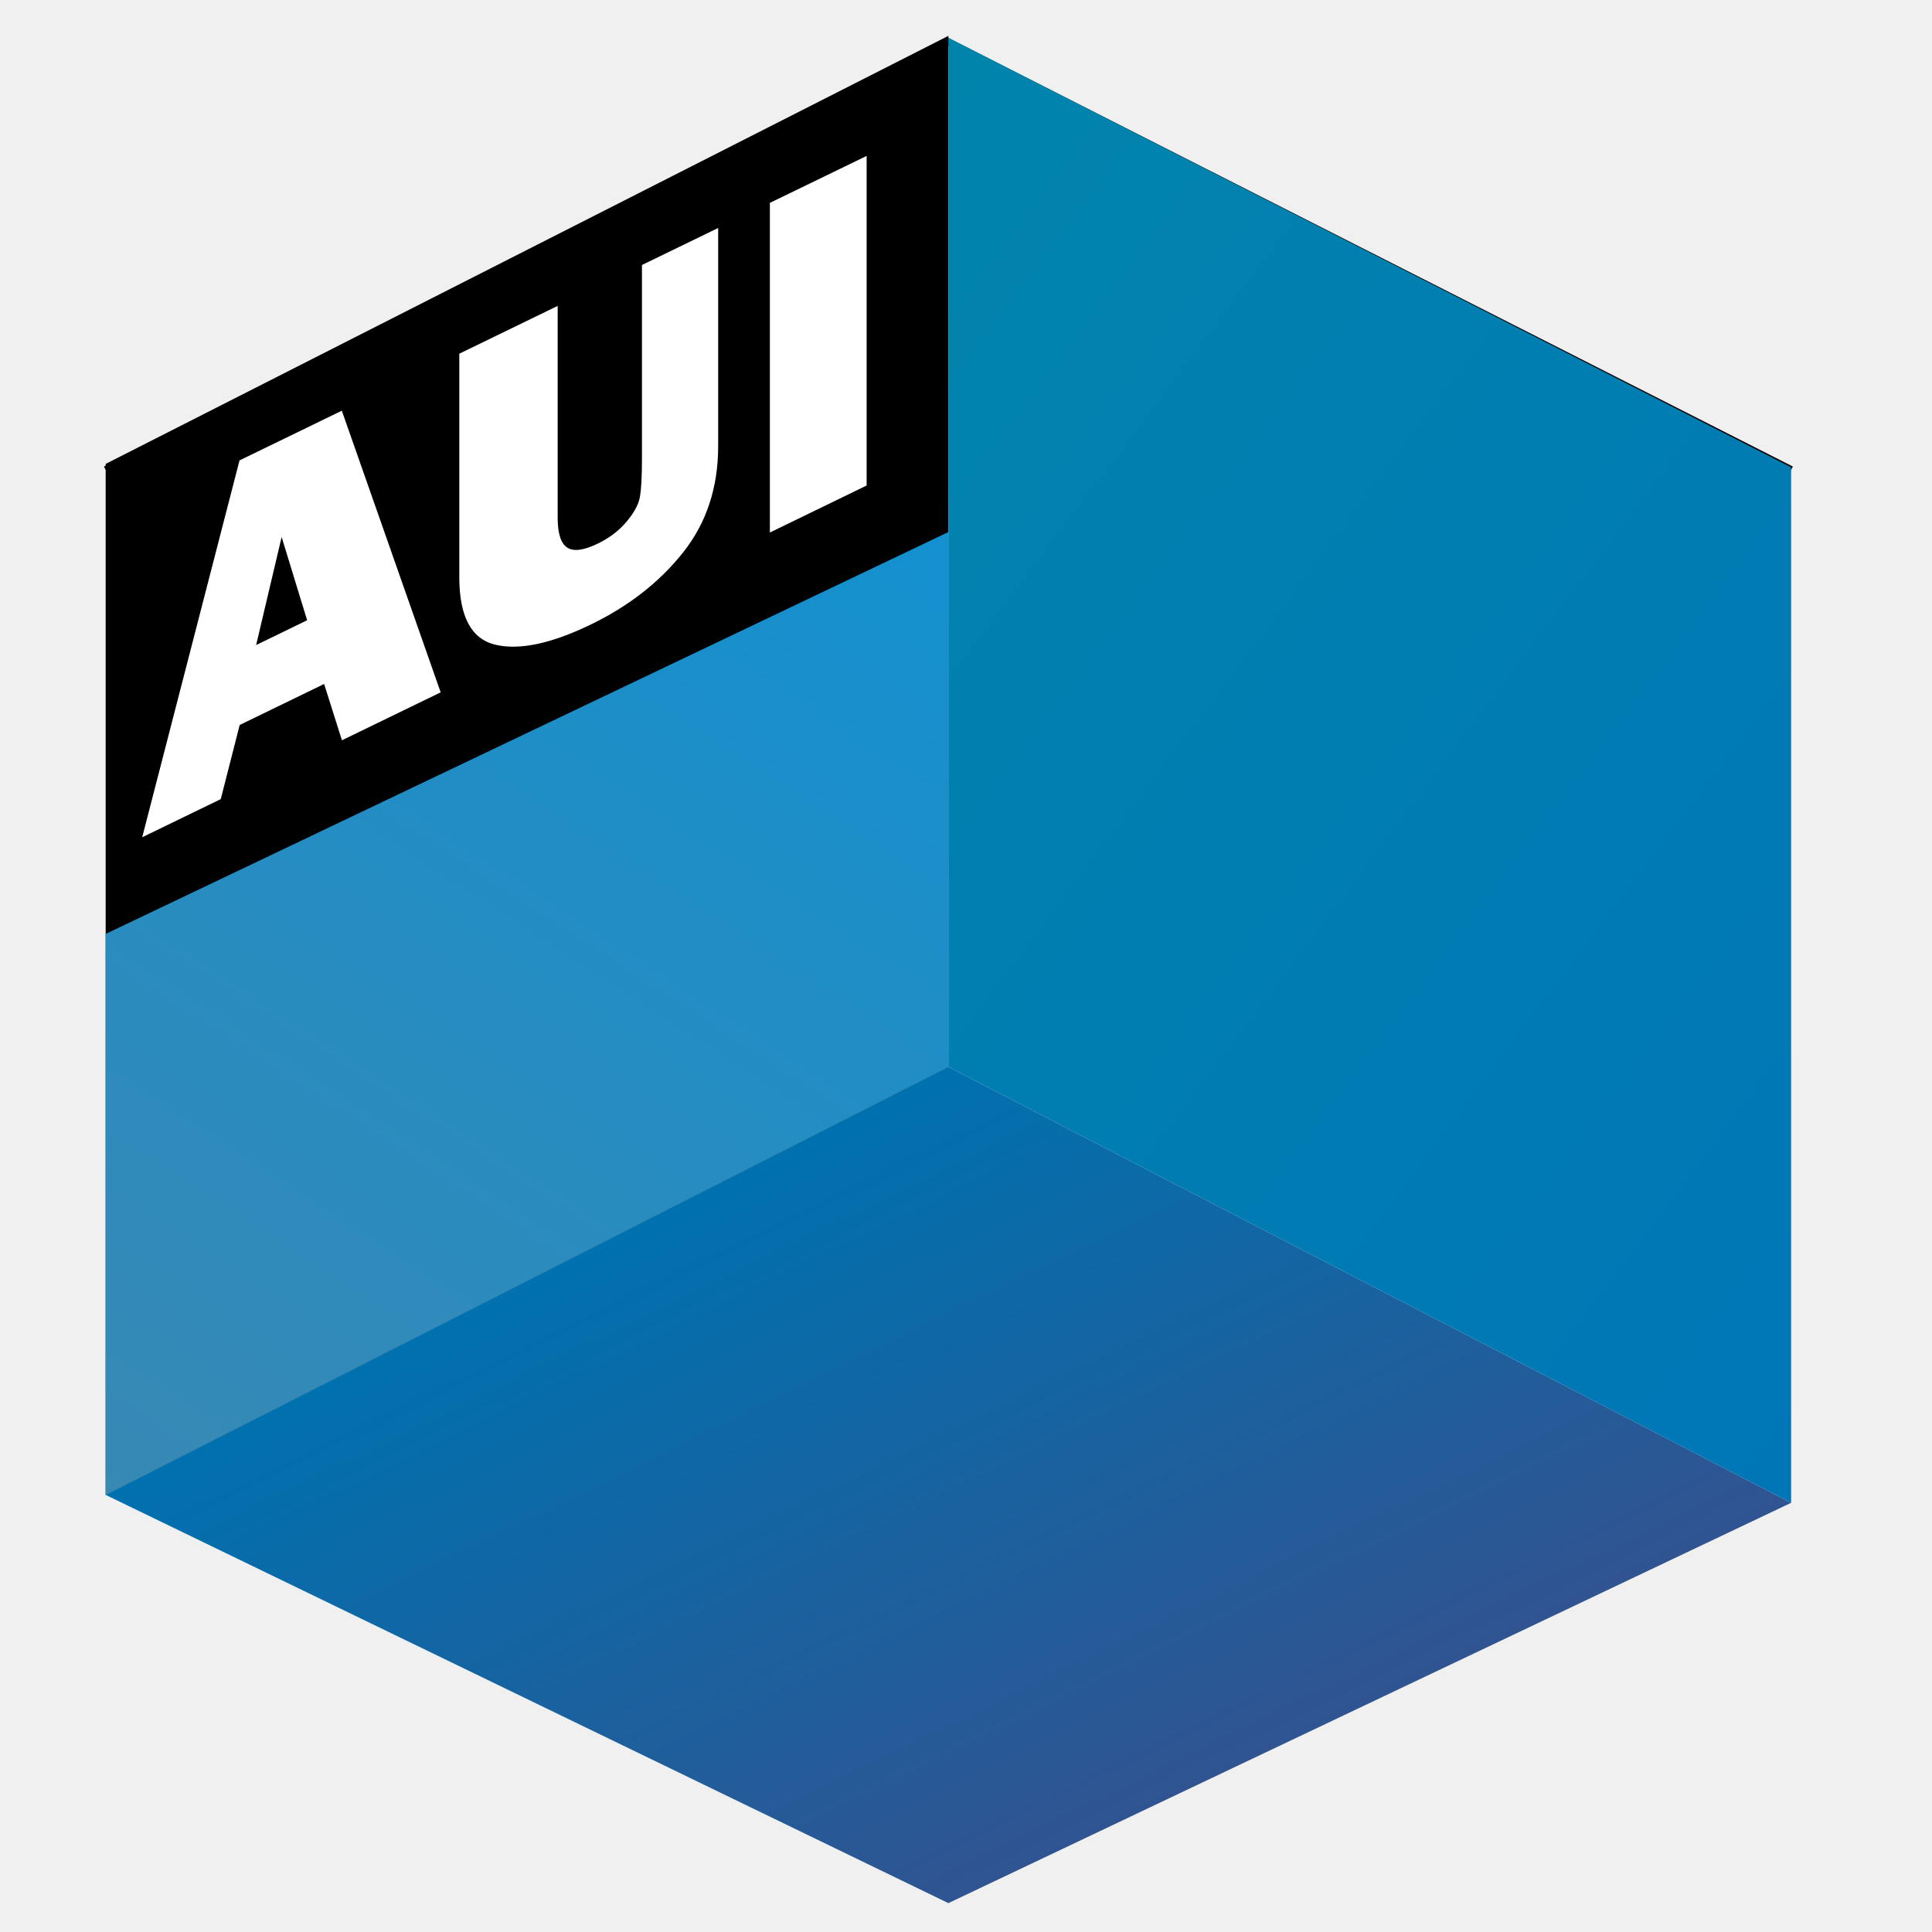
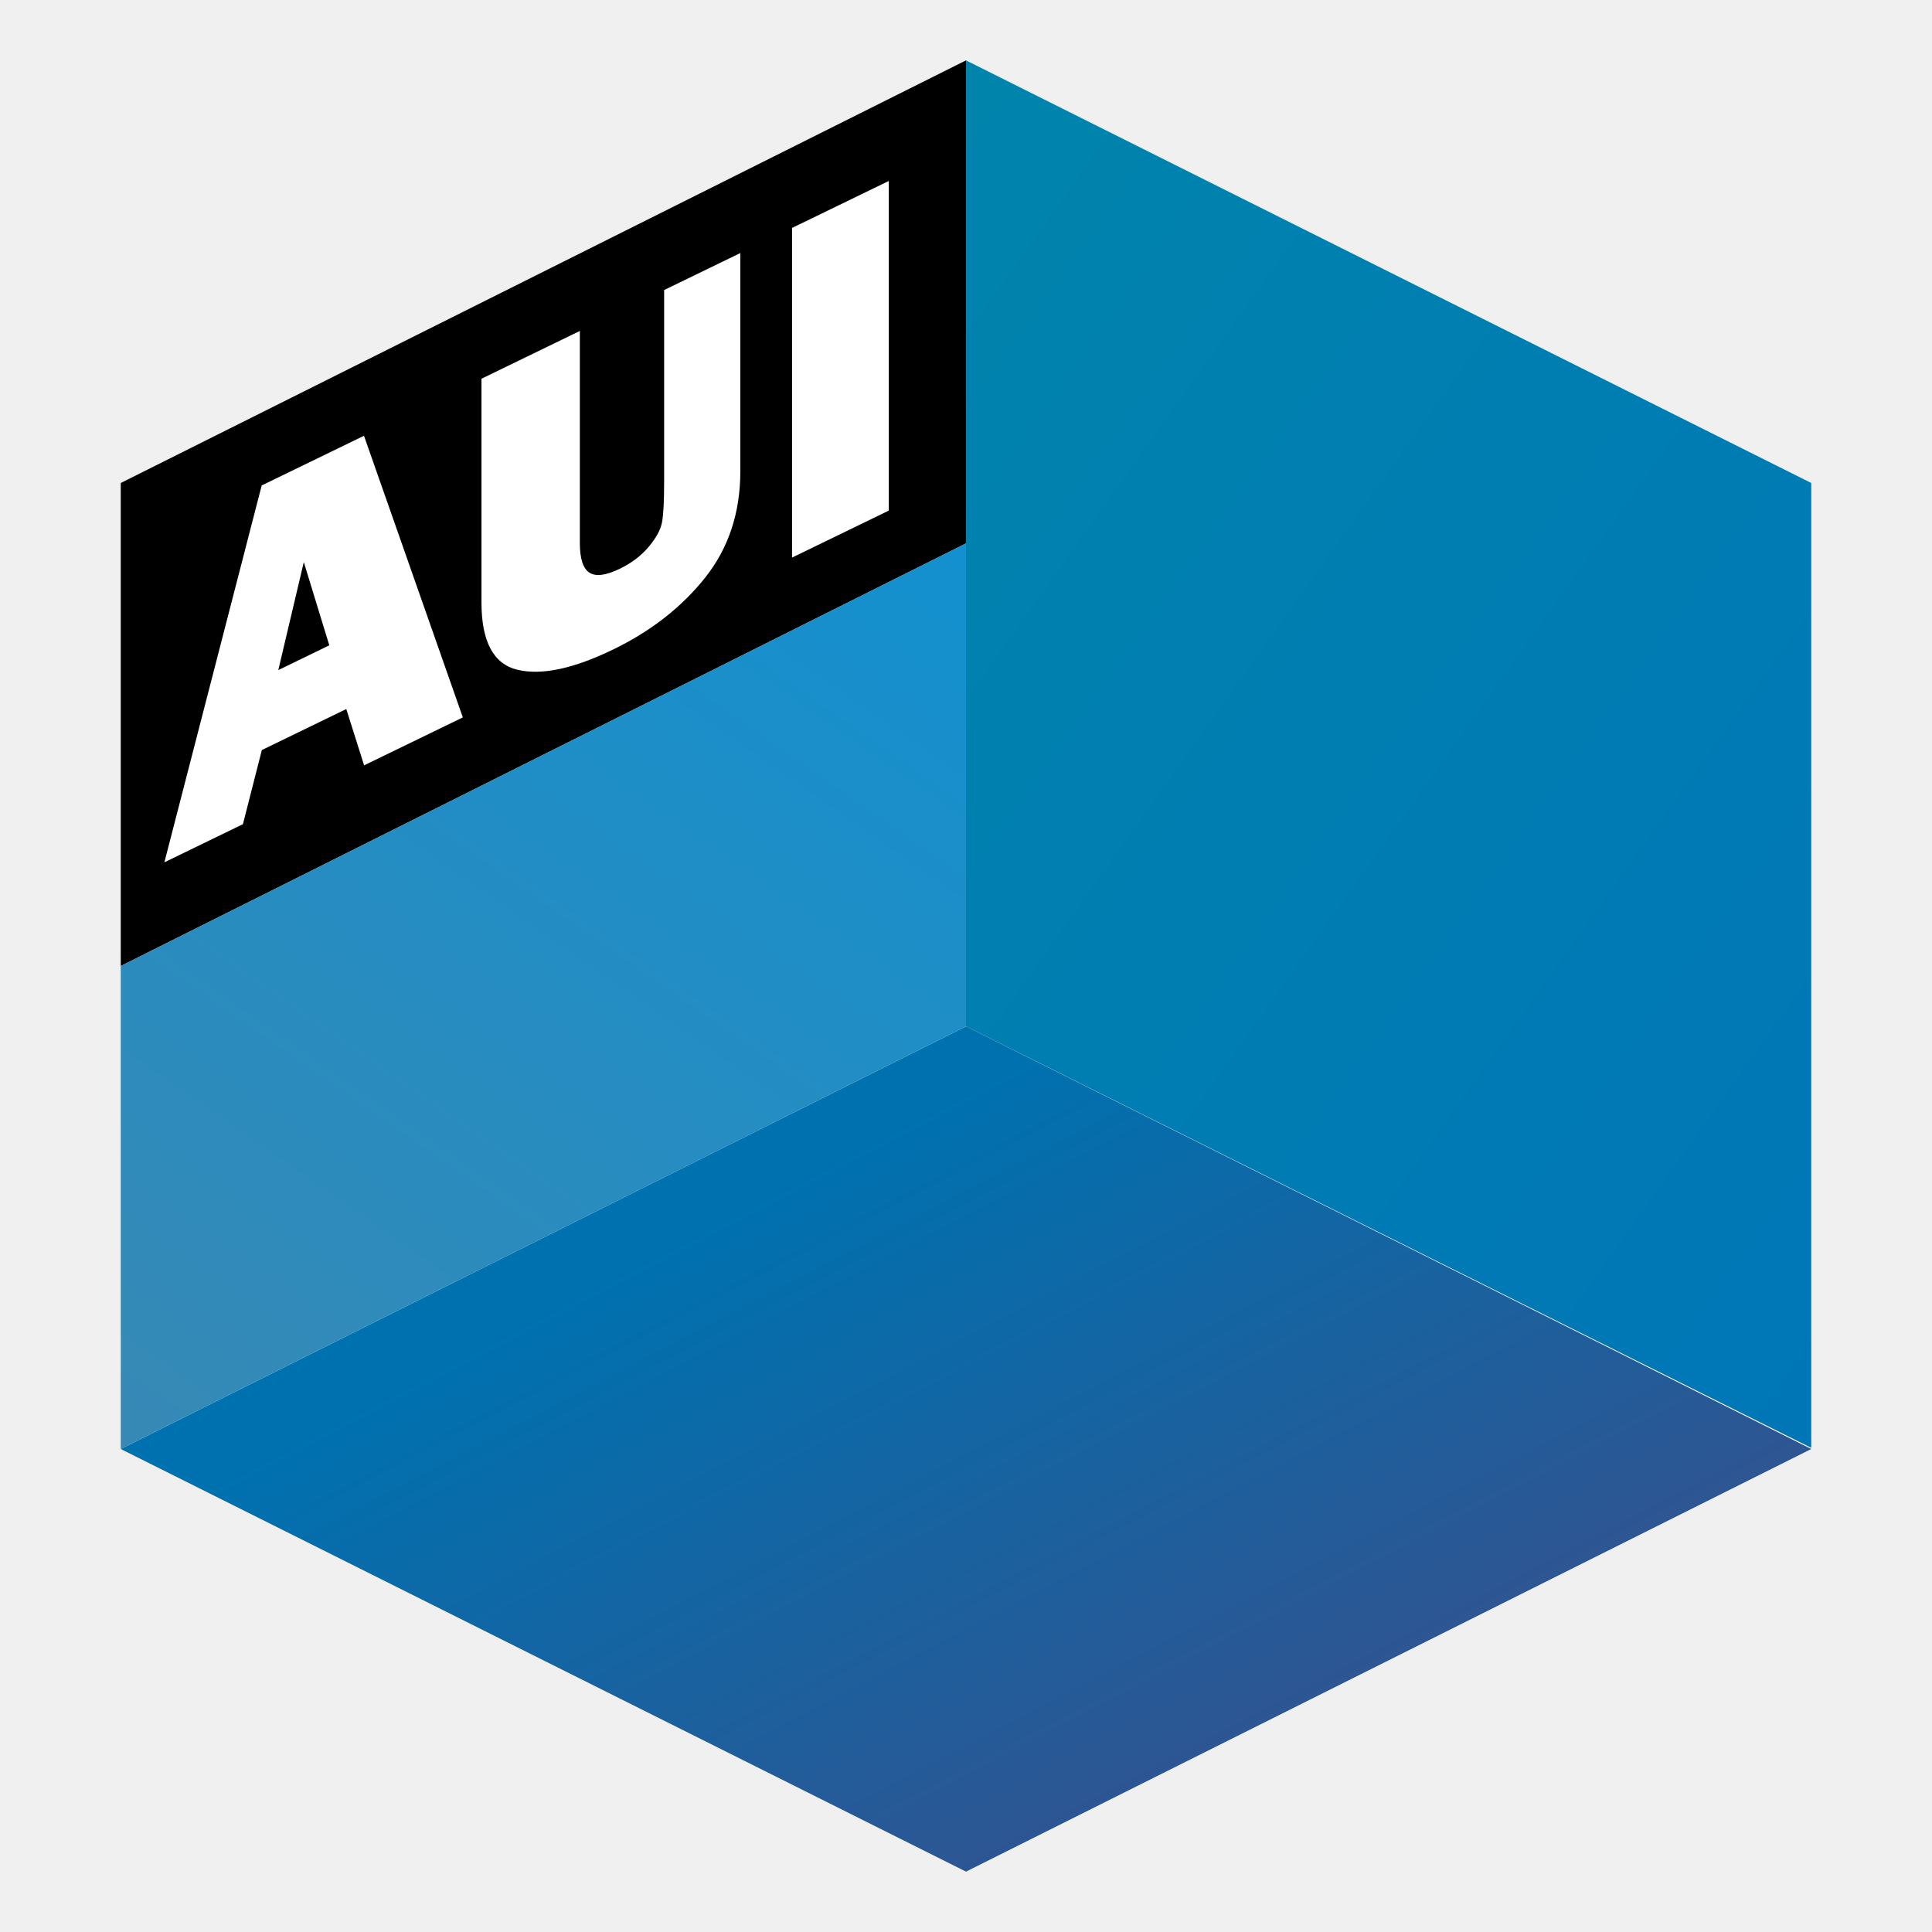
<svg xmlns="http://www.w3.org/2000/svg" version="1.1" id="Layer_1" x="0px" y="0px" width="256px" height="256px" viewBox="0 0 256 256" enable-background="new 0 0 256 256" xml:space="preserve">
-   <polyline points="14.001,61.469 14.001,198.082 125.667,141.363 125.667,4.75 " />
-   <polyline fill="none" stroke="#000000" stroke-miterlimit="10" points="14.001,62.264 125.667,5.598 237.334,62.264 " />
-   <linearGradient id="SVGID_1_" gradientUnits="userSpaceOnUse" x1="147.332" y1="13.896" x2="103.112" y2="104.561" gradientTransform="matrix(1 0 0 -1 0 256.9238)">
-     <stop offset="0" style="stop-color:#305491" />
-     <stop offset="1" style="stop-color:#0071AF" />
+   <defs id="defs8" />
+   <path id="polyline1" d="M 16,64 V 128 L 128,72 V 8" style="stroke-width:0.966" />
+   <linearGradient id="SVGID_1_" gradientUnits="userSpaceOnUse" x1="147.332" y1="13.896" x2="103.112" y2="104.561" gradientTransform="matrix(0.9333385,0,0,-1,10.71077,259.7978)">
+     <stop offset="0" style="stop-color:#305491" id="stop2" />
+     <stop offset="1" style="stop-color:#0071AF" id="stop3" />
  </linearGradient>
-   <polygon fill="url(#SVGID_1_)" points="14.001,198.082 125.667,141.363 237.334,199.131 125.667,252.174 " />
-   <linearGradient id="SVGID_2_" gradientUnits="userSpaceOnUse" x1="263.97" y1="93.14" x2="99.441" y2="217.121" gradientTransform="matrix(1 0 0 -1 0 256.9238)">
-     <stop offset="0" style="stop-color:#0076B7" />
-     <stop offset="1" style="stop-color:#0084AC" />
+   <path id="polygon3" style="fill:url(#SVGID_1_);stroke-width:0.966" d="m 16,192 112.001,-56 112.001,56 -112.001,56 z" />
+   <linearGradient id="SVGID_2_" gradientUnits="userSpaceOnUse" x1="263.97" y1="93.14" x2="99.441" y2="217.121" gradientTransform="matrix(0.9361271,0,0,-0.9890331,10.35972,257.159)">
+     <stop offset="0" style="stop-color:#0076B7" id="stop4" />
+     <stop offset="1" style="stop-color:#0084AC" id="stop5" />
  </linearGradient>
-   <polyline fill="url(#SVGID_2_)" points="237.334,61.918 237.334,199.131 125.667,141.363 125.667,5.002 " />
-   <g>
-     <path fill="#FFFFFF" d="M45.308,98.091l-2.36-7.461l-11.189,5.434l-2.507,9.823l-10.408,5.053l12.894-49.936l13.555-6.582   l13.098,37.317L45.308,98.091z M33.939,85.47l6.758-3.283l-3.379-11.029L33.939,85.47z" />
-     <path fill="#FFFFFF" d="M95.16,30.21v28.925c0,5.482-1.556,10.18-4.666,14.09c-3.111,3.909-7.165,7.078-12.163,9.504   c-5.262,2.555-9.49,3.456-12.682,2.703c-3.193-0.754-4.789-3.733-4.789-8.938V46.865l13.034-6.33v28.062   c0,2.092,0.422,3.41,1.266,3.96c0.844,0.551,2.192,0.376,4.044-0.523c1.545-0.75,2.811-1.71,3.798-2.883   c0.987-1.173,1.577-2.242,1.77-3.212c0.194-0.968,0.291-2.721,0.291-5.26V35.112L95.16,30.21z" />
-     <path fill="#FFFFFF" d="M114.833,20.659v43.675l-12.82,6.226V26.883L114.833,20.659z" />
+   <path id="polyline5" style="display:inline;fill:url(#SVGID_2_);stroke-width:0.962" d="M 240.001,64 239.999,191.842 128,136 V 8" />
+   <g id="g7" style="display:inline" transform="translate(2.937001,3.321001)">
+     <path fill="#ffffff" d="m 45.308,98.091 -2.36,-7.461 -11.189,5.434 -2.507,9.823 -10.408,5.053 12.894,-49.936 13.555,-6.582 13.098,37.317 z M 33.939,85.47 40.697,82.187 37.318,71.158 Z" id="path5" />
+     <path fill="#ffffff" d="m 95.16,30.21 v 28.925 c 0,5.482 -1.556,10.18 -4.666,14.09 -3.111,3.909 -7.165,7.078 -12.163,9.504 -5.262,2.555 -9.49,3.456 -12.682,2.703 C 62.456,84.678 60.86,81.699 60.86,76.494 V 46.865 l 13.034,-6.33 v 28.062 c 0,2.092 0.422,3.41 1.266,3.96 0.844,0.551 2.192,0.376 4.044,-0.523 1.545,-0.75 2.811,-1.71 3.798,-2.883 0.987,-1.173 1.577,-2.242 1.77,-3.212 0.194,-0.968 0.291,-2.721 0.291,-5.26 V 35.112 Z" id="path6" />
+     <path fill="#ffffff" d="m 114.833,20.659 v 43.675 l -12.82,6.226 V 26.883 Z" id="path7" />
  </g>
-   <linearGradient id="SVGID_3_" gradientUnits="userSpaceOnUse" x1="23.342" y1="204.148" x2="114.741" y2="63.405">
-     <stop offset="0" style="stop-color:#3889B4" />
-     <stop offset="1" style="stop-color:#1390CF" />
+   <linearGradient id="SVGID_3_" gradientUnits="userSpaceOnUse" x1="23.342" y1="204.148" x2="114.741" y2="63.405" gradientTransform="matrix(0.9333333,0,0,1,10.7108,2.874)">
+     <stop offset="0" style="stop-color:#3889B4" id="stop7" />
+     <stop offset="1" style="stop-color:#1390CF" id="stop8" />
  </linearGradient>
-   <polyline fill="url(#SVGID_3_)" points="14.001,123.75 125.667,70.5 125.667,141.363 14.001,198.082 " />
+   <path id="polyline8" style="fill:url(#SVGID_3_);stroke-width:0.966" d="M 16,128 128,72 V 136 L 16,192" />
</svg>
